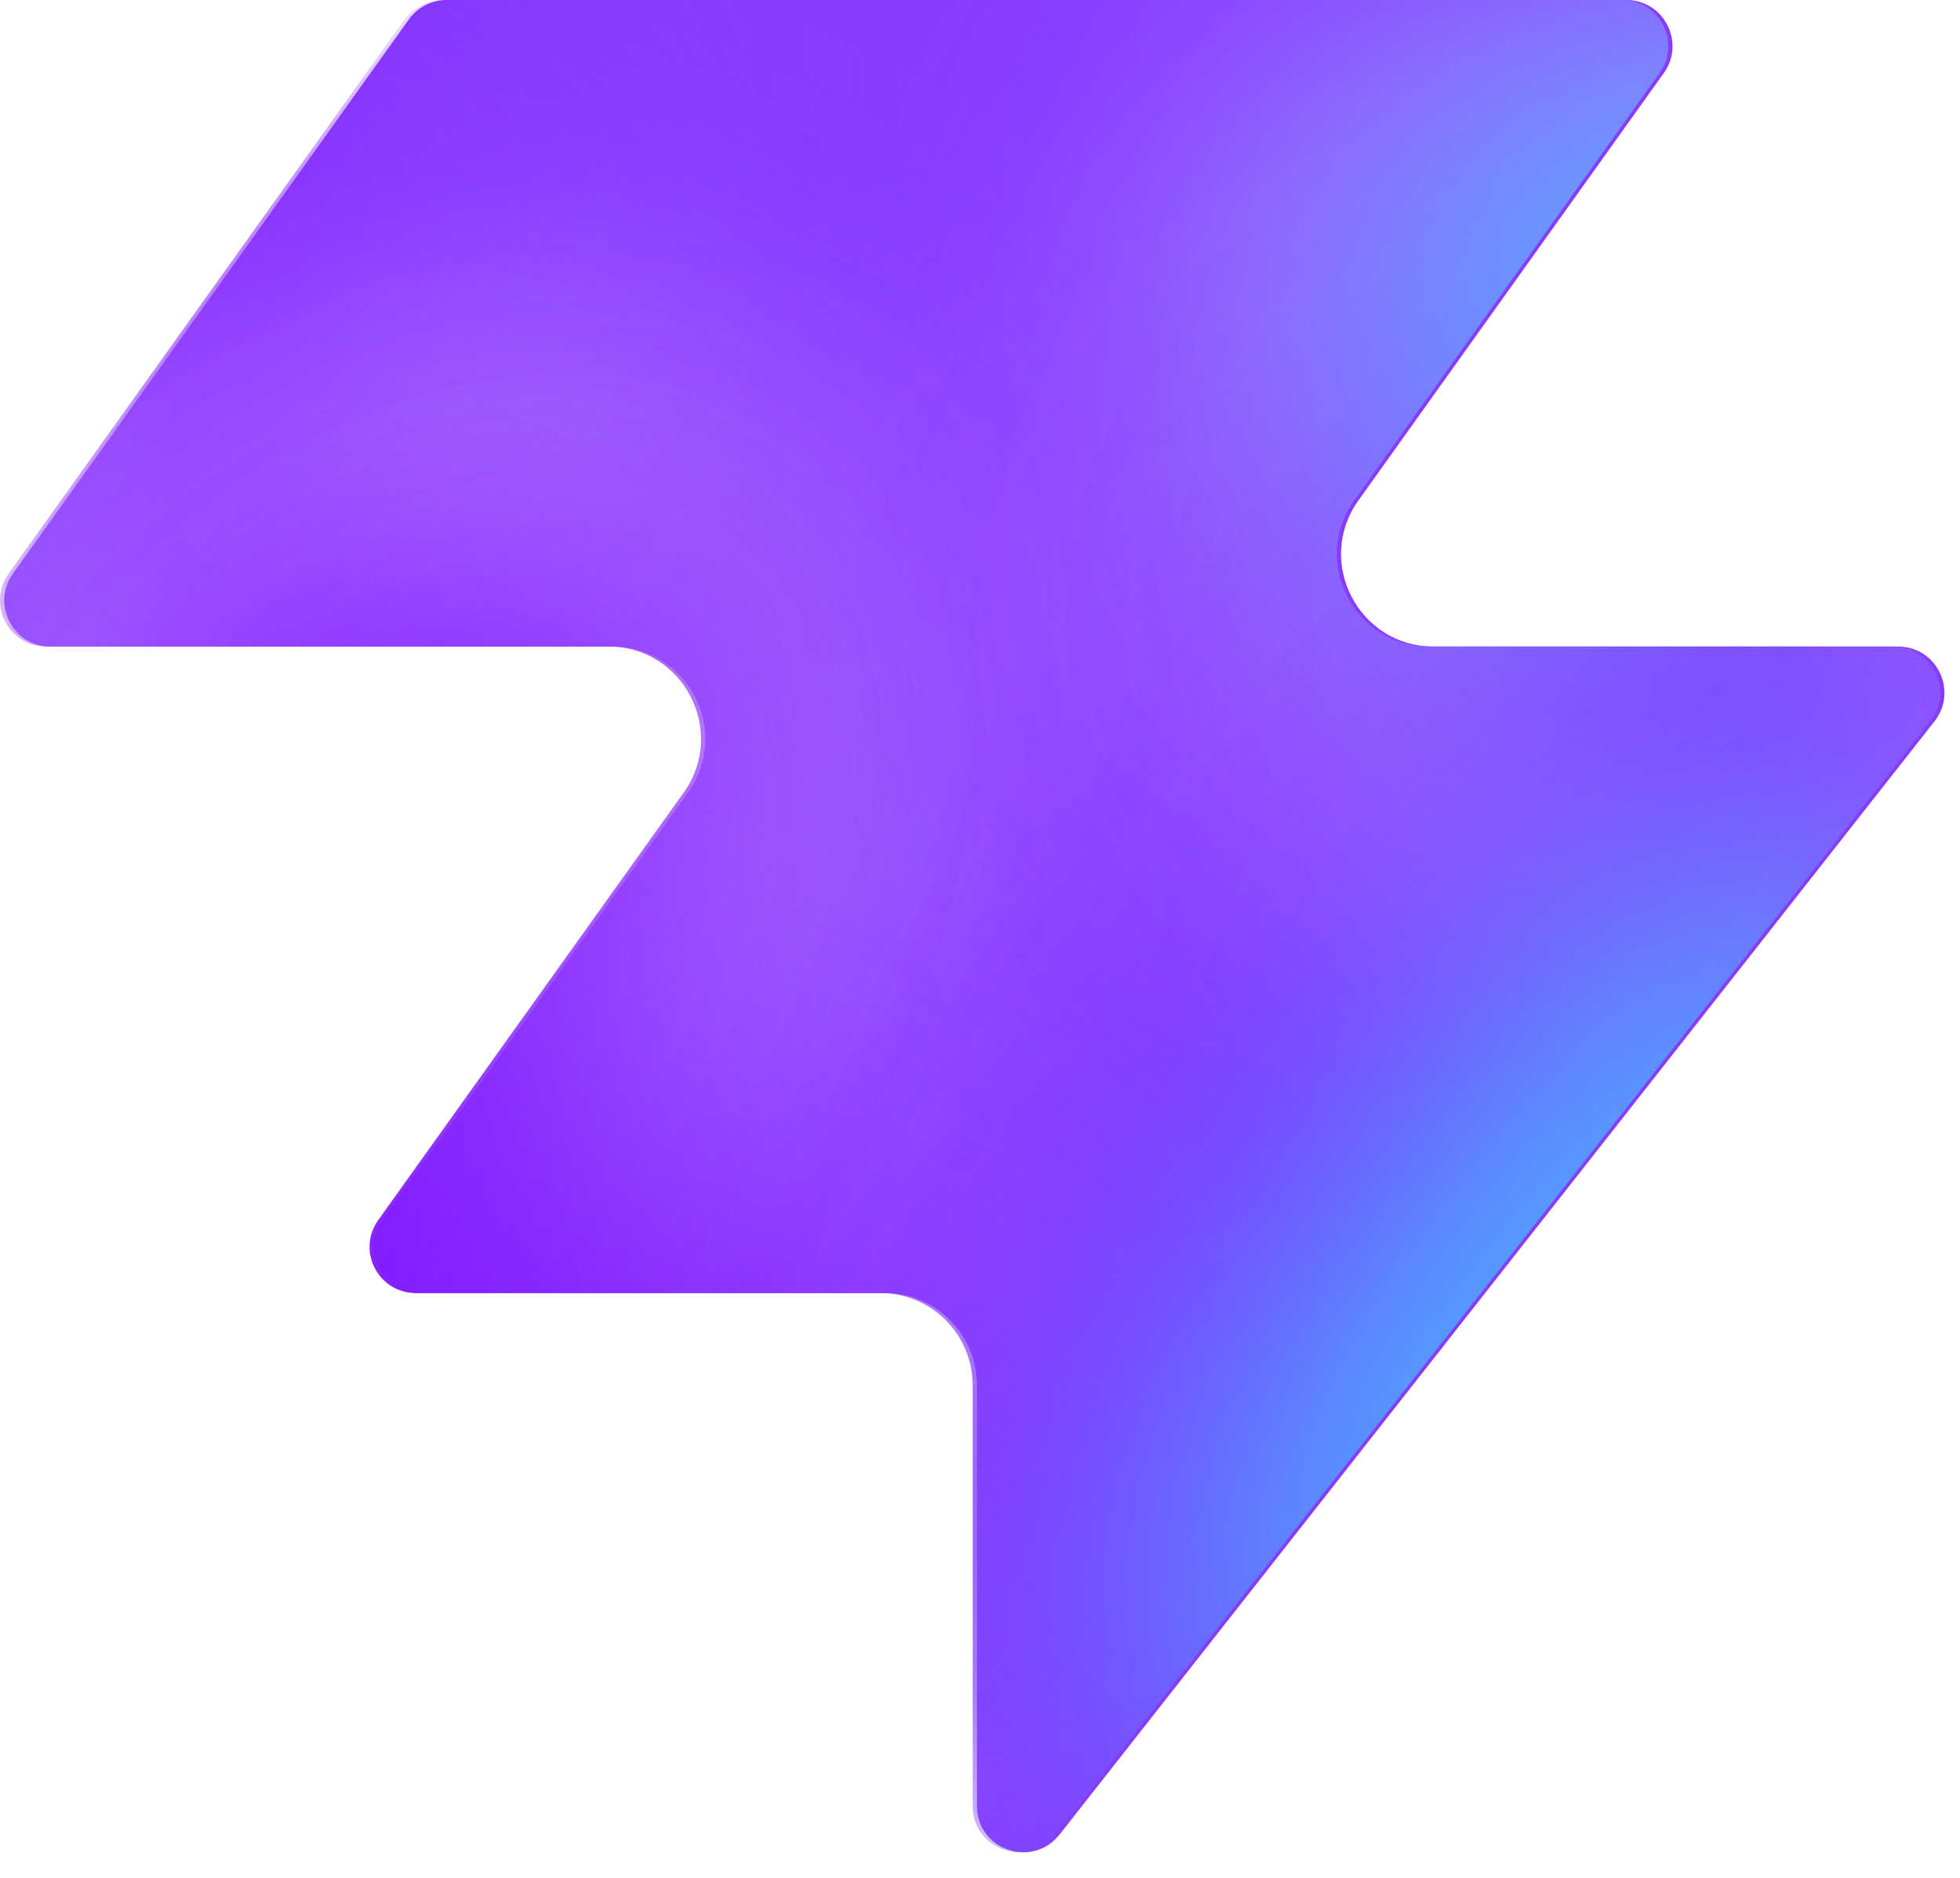
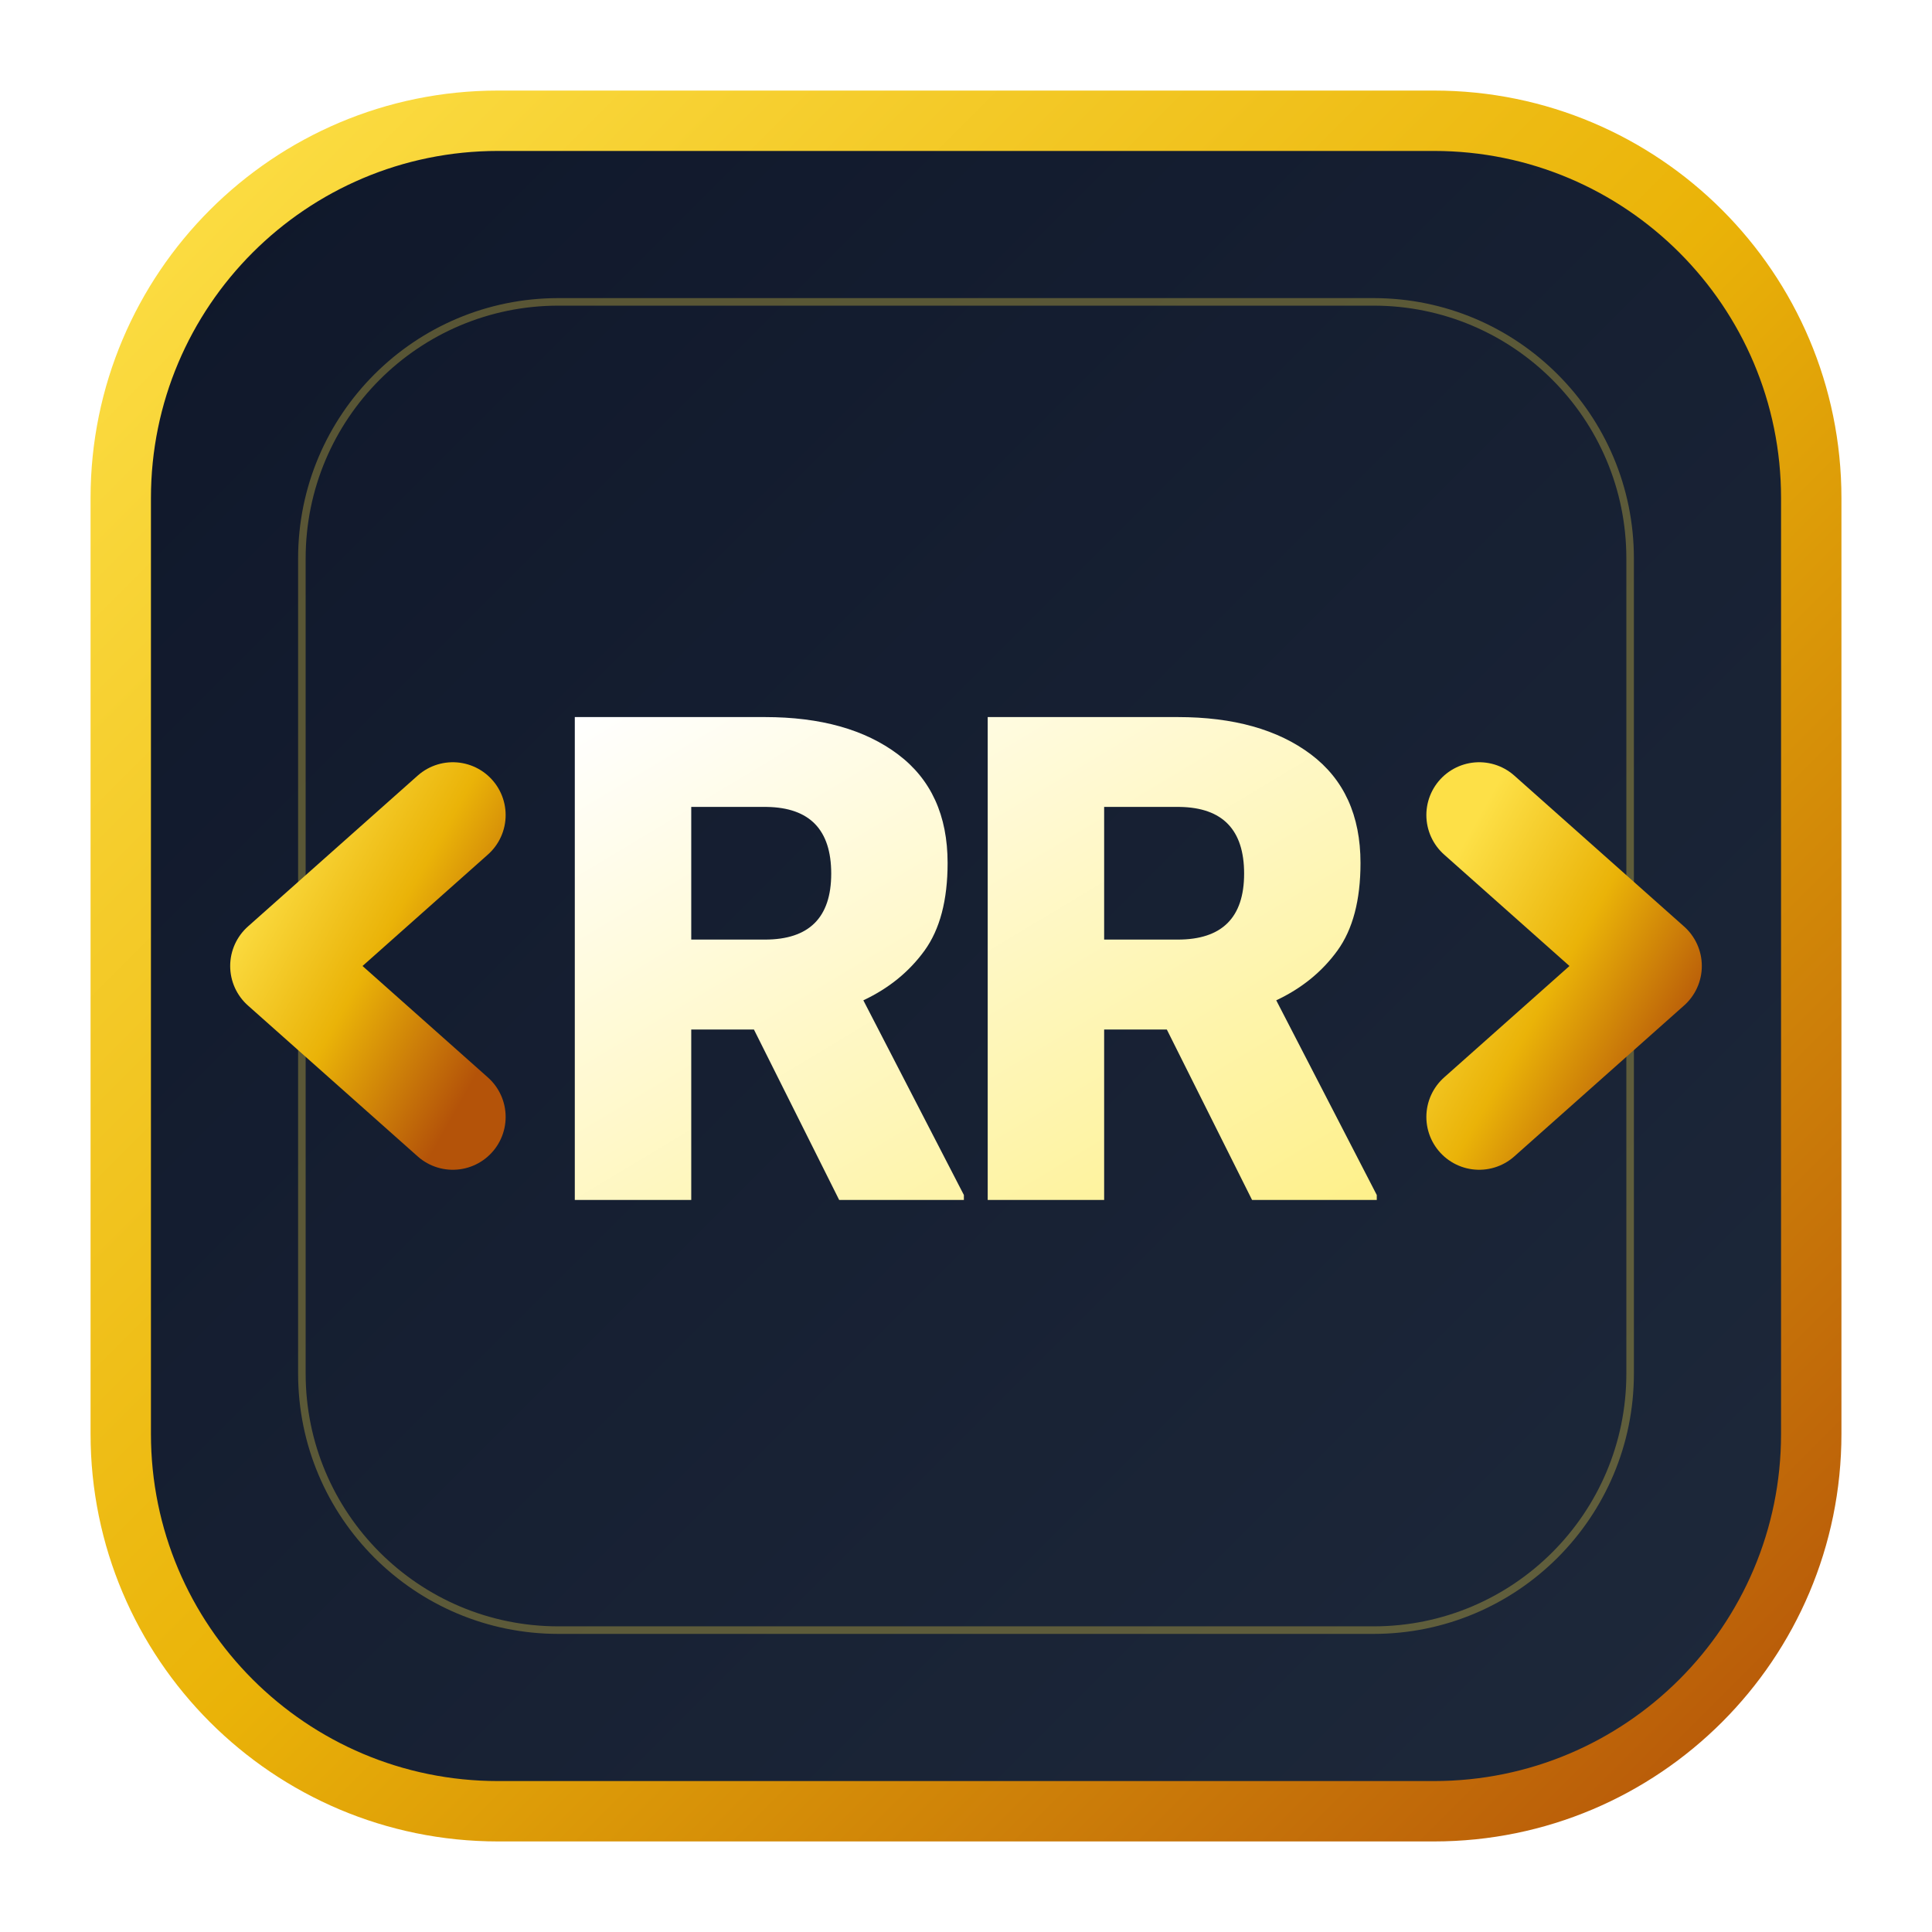
- <svg xmlns="http://www.w3.org/2000/svg" width="48" height="46" fill="none" viewBox="0 0 48 46">
-   <path fill="#863bff" d="M25.946 44.938c-.664.845-2.021.375-2.021-.698V33.937a2.26 2.26 0 0 0-2.262-2.262H10.287c-.92 0-1.456-1.04-.92-1.788l7.48-10.471c1.07-1.497 0-3.578-1.842-3.578H1.237c-.92 0-1.456-1.04-.92-1.788L10.013.474c.214-.297.556-.474.92-.474h28.894c.92 0 1.456 1.04.92 1.788l-7.48 10.471c-1.07 1.498 0 3.579 1.842 3.579h11.377c.943 0 1.473 1.088.89 1.83L25.947 44.94z" style="fill:#863bff;fill:color(display-p3 .525 .23 1);fill-opacity:1" />
-   <mask id="a" width="48" height="46" x="0" y="0" maskUnits="userSpaceOnUse" style="mask-type:alpha">
-     <path fill="#000" d="M25.842 44.938c-.664.844-2.021.375-2.021-.698V33.937a2.26 2.26 0 0 0-2.262-2.262H10.183c-.92 0-1.456-1.04-.92-1.788l7.48-10.471c1.07-1.498 0-3.579-1.842-3.579H1.133c-.92 0-1.456-1.04-.92-1.787L9.91.473c.214-.297.556-.474.92-.474h28.894c.92 0 1.456 1.04.92 1.788l-7.48 10.471c-1.07 1.498 0 3.578 1.842 3.578h11.377c.943 0 1.473 1.088.89 1.832L25.843 44.94z" style="fill:#000;fill-opacity:1" />
-   </mask>
-   <g mask="url(#a)">
-     <g filter="url(#b)">
-       <ellipse cx="5.508" cy="14.704" fill="#ede6ff" rx="5.508" ry="14.704" style="fill:#ede6ff;fill:color(display-p3 .927 .903 1);fill-opacity:1" transform="matrix(.00324 1 1 -.00324 -4.47 31.516)" />
-     </g>
-     <g filter="url(#c)">
-       <ellipse cx="10.399" cy="29.851" fill="#ede6ff" rx="10.399" ry="29.851" style="fill:#ede6ff;fill:color(display-p3 .927 .903 1);fill-opacity:1" transform="matrix(.00324 1 1 -.00324 -39.328 7.883)" />
-     </g>
-     <g filter="url(#d)">
-       <ellipse cx="5.508" cy="30.487" fill="#7e14ff" rx="5.508" ry="30.487" style="fill:#7e14ff;fill:color(display-p3 .492 .077 1);fill-opacity:1" transform="rotate(89.814 -25.913 -14.639)scale(1 -1)" />
-     </g>
-     <g filter="url(#e)">
-       <ellipse cx="5.508" cy="30.599" fill="#7e14ff" rx="5.508" ry="30.599" style="fill:#7e14ff;fill:color(display-p3 .492 .077 1);fill-opacity:1" transform="rotate(89.814 -32.644 -3.334)scale(1 -1)" />
-     </g>
-     <g filter="url(#f)">
-       <ellipse cx="5.508" cy="30.599" fill="#7e14ff" rx="5.508" ry="30.599" style="fill:#7e14ff;fill:color(display-p3 .492 .077 1);fill-opacity:1" transform="matrix(.00324 1 1 -.00324 -34.34 30.47)" />
-     </g>
-     <g filter="url(#g)">
-       <ellipse cx="14.072" cy="22.078" fill="#ede6ff" rx="14.072" ry="22.078" style="fill:#ede6ff;fill:color(display-p3 .927 .903 1);fill-opacity:1" transform="rotate(93.35 24.506 48.493)scale(-1 1)" />
-     </g>
-     <g filter="url(#h)">
-       <ellipse cx="3.47" cy="21.501" fill="#7e14ff" rx="3.47" ry="21.501" style="fill:#7e14ff;fill:color(display-p3 .492 .077 1);fill-opacity:1" transform="rotate(89.009 28.708 47.59)scale(-1 1)" />
-     </g>
-     <g filter="url(#i)">
-       <ellipse cx="3.47" cy="21.501" fill="#7e14ff" rx="3.47" ry="21.501" style="fill:#7e14ff;fill:color(display-p3 .492 .077 1);fill-opacity:1" transform="rotate(89.009 28.708 47.59)scale(-1 1)" />
-     </g>
-     <g filter="url(#j)">
-       <ellipse cx=".387" cy="8.972" fill="#7e14ff" rx="4.407" ry="29.108" style="fill:#7e14ff;fill:color(display-p3 .492 .077 1);fill-opacity:1" transform="rotate(39.51 .387 8.972)" />
-     </g>
-     <g filter="url(#k)">
-       <ellipse cx="47.523" cy="-6.092" fill="#7e14ff" rx="4.407" ry="29.108" style="fill:#7e14ff;fill:color(display-p3 .492 .077 1);fill-opacity:1" transform="rotate(37.892 47.523 -6.092)" />
-     </g>
-     <g filter="url(#l)">
-       <ellipse cx="41.412" cy="6.333" fill="#47bfff" rx="5.971" ry="9.665" style="fill:#47bfff;fill:color(display-p3 .28 .748 1);fill-opacity:1" transform="rotate(37.892 41.412 6.333)" />
-     </g>
-     <g filter="url(#m)">
-       <ellipse cx="-1.879" cy="38.332" fill="#7e14ff" rx="4.407" ry="29.108" style="fill:#7e14ff;fill:color(display-p3 .492 .077 1);fill-opacity:1" transform="rotate(37.892 -1.88 38.332)" />
-     </g>
-     <g filter="url(#n)">
-       <ellipse cx="-1.879" cy="38.332" fill="#7e14ff" rx="4.407" ry="29.108" style="fill:#7e14ff;fill:color(display-p3 .492 .077 1);fill-opacity:1" transform="rotate(37.892 -1.88 38.332)" />
-     </g>
-     <g filter="url(#o)">
-       <ellipse cx="35.651" cy="29.907" fill="#7e14ff" rx="4.407" ry="29.108" style="fill:#7e14ff;fill:color(display-p3 .492 .077 1);fill-opacity:1" transform="rotate(37.892 35.651 29.907)" />
-     </g>
-     <g filter="url(#p)">
-       <ellipse cx="38.418" cy="32.4" fill="#47bfff" rx="5.971" ry="15.297" style="fill:#47bfff;fill:color(display-p3 .28 .748 1);fill-opacity:1" transform="rotate(37.892 38.418 32.4)" />
-     </g>
-   </g>
+ <svg xmlns="http://www.w3.org/2000/svg" viewBox="0 0 512 512" width="100%" height="100%">
  <defs>
-     <filter id="b" width="60.045" height="41.654" x="-19.77" y="16.149" color-interpolation-filters="sRGB" filterUnits="userSpaceOnUse">
-       <feFlood flood-opacity="0" result="BackgroundImageFix" />
-       <feBlend in="SourceGraphic" in2="BackgroundImageFix" result="shape" />
-       <feGaussianBlur result="effect1_foregroundBlur_2002_17158" stdDeviation="7.659" />
-     </filter>
-     <filter id="c" width="90.34" height="51.437" x="-54.613" y="-7.533" color-interpolation-filters="sRGB" filterUnits="userSpaceOnUse">
-       <feFlood flood-opacity="0" result="BackgroundImageFix" />
-       <feBlend in="SourceGraphic" in2="BackgroundImageFix" result="shape" />
-       <feGaussianBlur result="effect1_foregroundBlur_2002_17158" stdDeviation="7.659" />
-     </filter>
-     <filter id="d" width="79.355" height="29.4" x="-49.64" y="2.03" color-interpolation-filters="sRGB" filterUnits="userSpaceOnUse">
-       <feFlood flood-opacity="0" result="BackgroundImageFix" />
-       <feBlend in="SourceGraphic" in2="BackgroundImageFix" result="shape" />
-       <feGaussianBlur result="effect1_foregroundBlur_2002_17158" stdDeviation="4.596" />
-     </filter>
-     <filter id="e" width="79.579" height="29.4" x="-45.045" y="20.029" color-interpolation-filters="sRGB" filterUnits="userSpaceOnUse">
-       <feFlood flood-opacity="0" result="BackgroundImageFix" />
-       <feBlend in="SourceGraphic" in2="BackgroundImageFix" result="shape" />
-       <feGaussianBlur result="effect1_foregroundBlur_2002_17158" stdDeviation="4.596" />
-     </filter>
-     <filter id="f" width="79.579" height="29.4" x="-43.513" y="21.178" color-interpolation-filters="sRGB" filterUnits="userSpaceOnUse">
-       <feFlood flood-opacity="0" result="BackgroundImageFix" />
-       <feBlend in="SourceGraphic" in2="BackgroundImageFix" result="shape" />
-       <feGaussianBlur result="effect1_foregroundBlur_2002_17158" stdDeviation="4.596" />
-     </filter>
-     <filter id="g" width="74.749" height="58.852" x="15.756" y="-17.901" color-interpolation-filters="sRGB" filterUnits="userSpaceOnUse">
-       <feFlood flood-opacity="0" result="BackgroundImageFix" />
-       <feBlend in="SourceGraphic" in2="BackgroundImageFix" result="shape" />
-       <feGaussianBlur result="effect1_foregroundBlur_2002_17158" stdDeviation="7.659" />
-     </filter>
-     <filter id="h" width="61.377" height="25.362" x="23.548" y="2.284" color-interpolation-filters="sRGB" filterUnits="userSpaceOnUse">
-       <feFlood flood-opacity="0" result="BackgroundImageFix" />
-       <feBlend in="SourceGraphic" in2="BackgroundImageFix" result="shape" />
-       <feGaussianBlur result="effect1_foregroundBlur_2002_17158" stdDeviation="4.596" />
-     </filter>
-     <filter id="i" width="61.377" height="25.362" x="23.548" y="2.284" color-interpolation-filters="sRGB" filterUnits="userSpaceOnUse">
-       <feFlood flood-opacity="0" result="BackgroundImageFix" />
-       <feBlend in="SourceGraphic" in2="BackgroundImageFix" result="shape" />
-       <feGaussianBlur result="effect1_foregroundBlur_2002_17158" stdDeviation="4.596" />
-     </filter>
-     <filter id="j" width="56.045" height="63.649" x="-27.636" y="-22.853" color-interpolation-filters="sRGB" filterUnits="userSpaceOnUse">
-       <feFlood flood-opacity="0" result="BackgroundImageFix" />
-       <feBlend in="SourceGraphic" in2="BackgroundImageFix" result="shape" />
-       <feGaussianBlur result="effect1_foregroundBlur_2002_17158" stdDeviation="4.596" />
-     </filter>
-     <filter id="k" width="54.814" height="64.646" x="20.116" y="-38.415" color-interpolation-filters="sRGB" filterUnits="userSpaceOnUse">
-       <feFlood flood-opacity="0" result="BackgroundImageFix" />
-       <feBlend in="SourceGraphic" in2="BackgroundImageFix" result="shape" />
-       <feGaussianBlur result="effect1_foregroundBlur_2002_17158" stdDeviation="4.596" />
-     </filter>
-     <filter id="l" width="33.541" height="35.313" x="24.641" y="-11.323" color-interpolation-filters="sRGB" filterUnits="userSpaceOnUse">
-       <feFlood flood-opacity="0" result="BackgroundImageFix" />
-       <feBlend in="SourceGraphic" in2="BackgroundImageFix" result="shape" />
-       <feGaussianBlur result="effect1_foregroundBlur_2002_17158" stdDeviation="4.596" />
-     </filter>
-     <filter id="m" width="54.814" height="64.646" x="-29.286" y="6.009" color-interpolation-filters="sRGB" filterUnits="userSpaceOnUse">
-       <feFlood flood-opacity="0" result="BackgroundImageFix" />
-       <feBlend in="SourceGraphic" in2="BackgroundImageFix" result="shape" />
-       <feGaussianBlur result="effect1_foregroundBlur_2002_17158" stdDeviation="4.596" />
-     </filter>
-     <filter id="n" width="54.814" height="64.646" x="-29.286" y="6.009" color-interpolation-filters="sRGB" filterUnits="userSpaceOnUse">
-       <feFlood flood-opacity="0" result="BackgroundImageFix" />
-       <feBlend in="SourceGraphic" in2="BackgroundImageFix" result="shape" />
-       <feGaussianBlur result="effect1_foregroundBlur_2002_17158" stdDeviation="4.596" />
-     </filter>
-     <filter id="o" width="54.814" height="64.646" x="8.244" y="-2.416" color-interpolation-filters="sRGB" filterUnits="userSpaceOnUse">
-       <feFlood flood-opacity="0" result="BackgroundImageFix" />
-       <feBlend in="SourceGraphic" in2="BackgroundImageFix" result="shape" />
-       <feGaussianBlur result="effect1_foregroundBlur_2002_17158" stdDeviation="4.596" />
-     </filter>
-     <filter id="p" width="39.409" height="43.623" x="18.713" y="10.588" color-interpolation-filters="sRGB" filterUnits="userSpaceOnUse">
-       <feFlood flood-opacity="0" result="BackgroundImageFix" />
-       <feBlend in="SourceGraphic" in2="BackgroundImageFix" result="shape" />
-       <feGaussianBlur result="effect1_foregroundBlur_2002_17158" stdDeviation="4.596" />
-     </filter>
+     <linearGradient id="bgGrad" x1="0%" y1="0%" x2="100%" y2="100%">
+       <stop offset="0%" stop-color="#0f172a" />
+       <stop offset="100%" stop-color="#1e293b" />
+     </linearGradient>
+     <linearGradient id="accentGrad" x1="0%" y1="0%" x2="100%" y2="100%">
+       <stop offset="0%" stop-color="#fde047" />
+       <stop offset="50%" stop-color="#eab308" />
+       <stop offset="100%" stop-color="#b45309" />
+     </linearGradient>
+     <linearGradient id="textGrad" x1="0%" y1="0%" x2="100%" y2="100%">
+       <stop offset="0%" stop-color="#ffffff" />
+       <stop offset="100%" stop-color="#fef08a" />
+     </linearGradient>
  </defs>
+   <rect x="32" y="32" width="448" height="448" rx="100" fill="url(#bgGrad)" stroke="url(#accentGrad)" stroke-width="16" />
+   <rect x="80" y="80" width="352" height="352" rx="68" fill="none" stroke="#fde047" stroke-width="2" stroke-opacity="0.3" />
+   <path d="M 120 216 L 75 256 L 120 296" fill="none" stroke="url(#accentGrad)" stroke-width="28" stroke-linecap="round" stroke-linejoin="round" />
+   <text x="256" y="318" font-family="-apple-system, BlinkMacSystemFont, 'Segoe UI', Roboto, 'Helvetica Neue', Arial, sans-serif" font-size="180" font-weight="900" fill="url(#textGrad)" text-anchor="middle" letter-spacing="-8">RR</text>
+   <path d="M 392 216 L 437 256 L 392 296" fill="none" stroke="url(#accentGrad)" stroke-width="28" stroke-linecap="round" stroke-linejoin="round" />
</svg>
